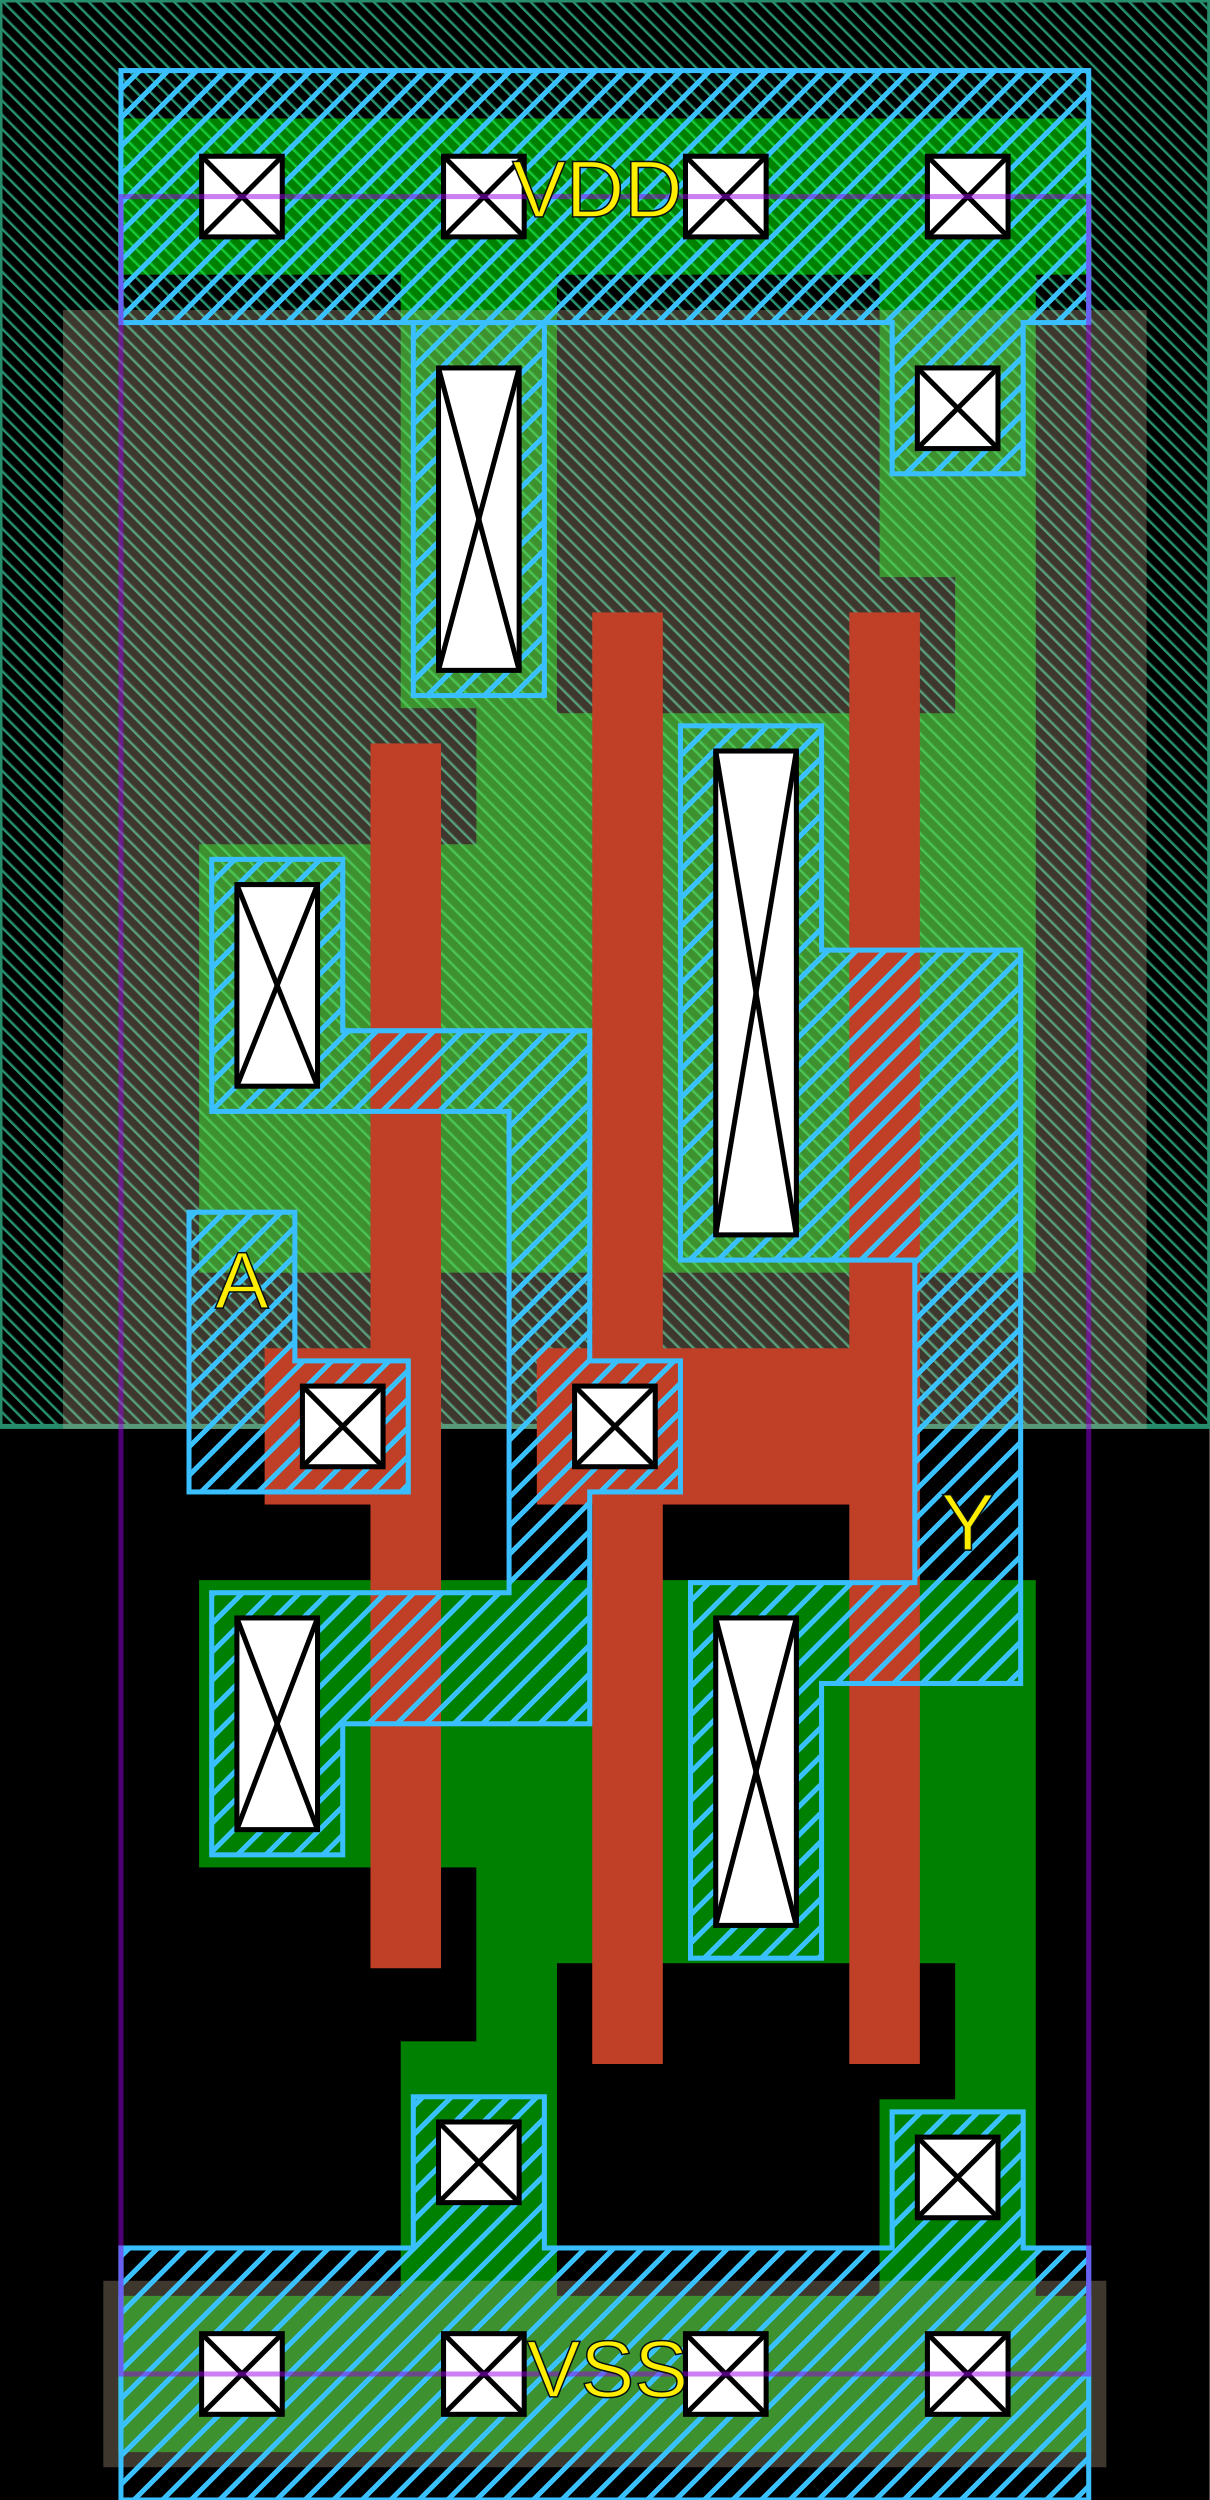
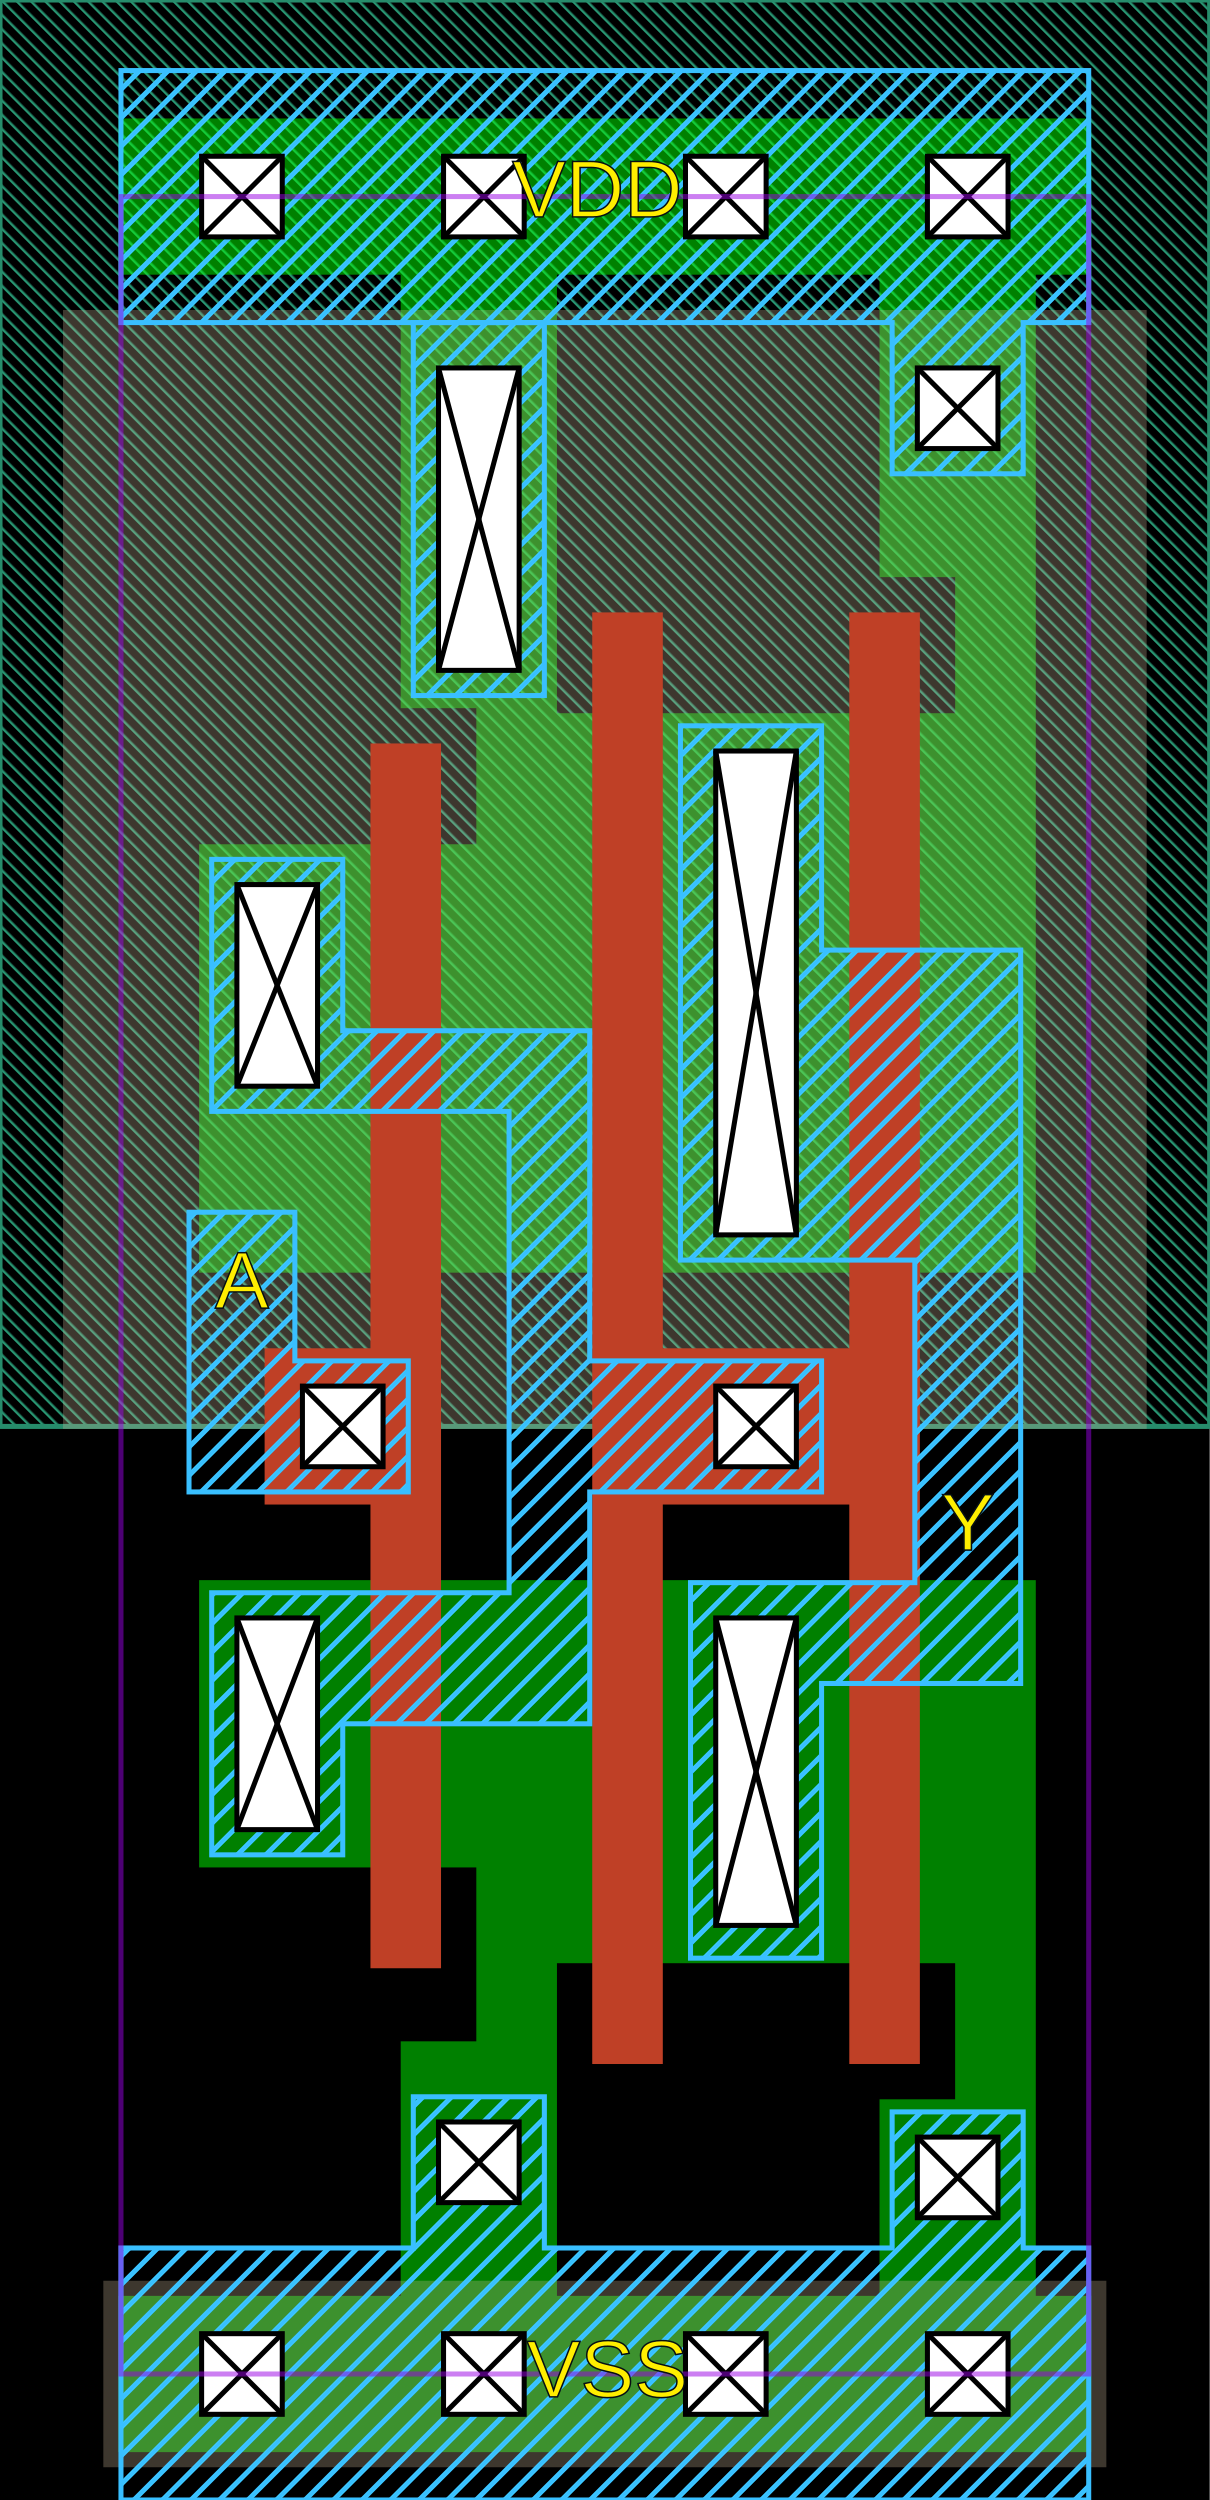
<svg xmlns="http://www.w3.org/2000/svg" version="1.1" height="100%" width="100%" viewBox="-240.0 -250.0 2400.0 4960.0">
  <defs>
    <pattern id="nwell-stipple" width="20" height="20" patternUnits="userSpaceOnUse" patternTransform="rotate(45)">
      <line x1="00" y1="0" x2="0" y2="20" stroke="#268c6b" stroke-width="10" />
    </pattern>
    <pattern id="m1-stipple" width="40" height="40" patternUnits="userSpaceOnUse" patternTransform="rotate(135)">
      <line x1="00" y1="0" x2="0" y2="40" stroke="#39bfff" stroke-width="20" />
    </pattern>
  </defs>
  <rect x="-240.0" y="-250.0" width="2400.0" height="4960.0" fill="#000000" />
  <g transform="scale(1, -1) translate(0, -4460.0)">
-     <polygon points=" 2160.0,4710.0 -240.0,4710.0 -240.0,1880 2160.0,1880  " fill="url(#nwell-stipple)" stroke="#268c6b" stroke-width="10.0" opacity="1.0" />
-     <polygon points=" 160.0,1570.0 160.0,1010.0 710.0,1010.0 710.0,655.0 560.0,655.0 560.0,150.0 860.0,150.0 860.0,820 1660,820 1660,540.0 1510.0,540.0 1510.0,150.0 860.0,150.0 560.0,150.0 0.0,150.0 0.0,-150.0 1920.0,-150.0 1920.0,150.0 1810.0,150.0 1810.0,1570.0  " fill="#00ff00" stroke="#00ff00" stroke-width="10.0" opacity="0.5" />
-     <polygon points=" 1920.0,4170.0 1920.0,4470.0 0.0,4470.0 0.0,4170.0 560.0,4170.0 560.0,3310.0 710.0,3310.0 710.0,3290.0 860.0,3290.0 860.0,4170.0 1510.0,4170.0 1510.0,3570 1660,3570 1660,3290.0 860.0,3290.0 710.0,3290.0 710.0,3030 160.0,3030 160.0,2190.0 1810.0,2190.0 1810.0,4170.0  " fill="#00ff00" stroke="#00ff00" stroke-width="10.0" opacity="0.5" />
-     <polygon points=" 2030,4090.0 -110.0,4090.0 -110.0,1880 2030,1880  " fill="#ccb899" stroke="#ccb899" stroke-width="10.0" opacity="0.3" />
-     <polygon points=" 1950.0,180.0 -30.0,180.0 -30.0,-180.0 1950.0,-180.0  " fill="#ccb899" stroke="#ccb899" stroke-width="10.0" opacity="0.3" />
-     <polygon points=" 1070.0,1730.0 1450.0,1730.0 1450.0,620.0 1580.0,620.0 1580.0,3490.0 1450.0,3490.0 1450.0,2030 1070.0,2030 1070.0,3490.0 940,3490.0 940,2030 830,2030 830,1730.0 940,1730.0 940,620.0 1070.0,620.0  " fill="#bf4026" stroke="#bf4026" stroke-width="10.0" opacity="1.0" />
-     <polygon points=" 630.0,3230.0 500.0,3230.0 500.0,2030 290.0,2030 290.0,1730.0 500.0,1730.0 500.0,810.0 630.0,810.0  " fill="#bf4026" stroke="#bf4026" stroke-width="10.0" opacity="1.0" />
-     <polygon points=" 1790.0,3770.0 1790.0,4070 1920.0,4070 1920.0,4570.0 0.0,4570.0 0.0,4070 1530.0,4070 1530.0,3770.0  " fill="url(#m1-stipple)" stroke="#39bfff" stroke-width="10.0" opacity="1.0" />
-     <polygon points=" 840.0,4070 580.0,4070 580.0,3330.0 840.0,3330.0  " fill="url(#m1-stipple)" stroke="#39bfff" stroke-width="10.0" opacity="1.0" />
-     <polygon points=" 1390,2825.0 1390,3270.0 1110.0,3270.0 1110.0,2210.0 1575.0,2210.0 1575.0,1570.0 1130,1570.0 1130,825 1390,825 1390,1370.0 1785,1370.0 1785,2825.0  " fill="url(#m1-stipple)" stroke="#39bfff" stroke-width="10.0" opacity="1.0" />
-     <polygon points=" 440.0,1030.0 440.0,1290.0 930.0,1290.0 930.0,1750.0 1110.0,1750.0 1110.0,2010 930.0,2010 930.0,2665.0 440.0,2665.0 440.0,3005.0 180.0,3005.0 180.0,2505.0 770.0,2505.0 770.0,1550.0 180.0,1550.0 180.0,1030.0  " fill="url(#m1-stipple)" stroke="#39bfff" stroke-width="10.0" opacity="1.0" />
-     <polygon points=" 135.0,2305.0 135.0,1750.0 570,1750.0 570,2010 345,2010 345,2305.0  " fill="url(#m1-stipple)" stroke="#39bfff" stroke-width="10.0" opacity="1.0" />
-     <polygon points=" 0.0,-250.0 1920.0,-250.0 1920.0,250.0 1790.0,250.0 1790.0,520.0 1530.0,520.0 1530.0,250.0 840.0,250.0 840.0,550.0 580.0,550.0 580.0,250.0 0.0,250.0  " fill="url(#m1-stipple)" stroke="#39bfff" stroke-width="10.0" opacity="1.0" />
-     <polygon points=" 1760.0,4400.0 1600.0,4400.0 1600.0,4240.0 1760.0,4240.0  " fill="#ffffff" stroke="#000000" stroke-width="10.0" opacity="1.0" />
+     <polygon points=" -240.0,1880 -240.0,4710.0 2160.0,4710.0 2160.0,1880  " fill="url(#nwell-stipple)" stroke="#268c6b" stroke-width="10.0" opacity="1.0" />
+     <polygon points=" 0.0,-150.0 0.0,150.0 560.0,150.0 860.0,150.0 1510.0,150.0 1510.0,540.0 1660,540.0 1660,820 860.0,820 860.0,150.0 560.0,150.0 560.0,655.0 710.0,655.0 710.0,1010.0 160.0,1010.0 160.0,1570.0 1810.0,1570.0 1810.0,150.0 1920.0,150.0 1920.0,-150.0  " fill="#00ff00" stroke="#00ff00" stroke-width="10.0" opacity="0.5" />
+     <polygon points=" 160.0,2190.0 160.0,3030 710.0,3030 710.0,3290.0 860.0,3290.0 1660,3290.0 1660,3570 1510.0,3570 1510.0,4170.0 860.0,4170.0 860.0,3290.0 710.0,3290.0 710.0,3310.0 560.0,3310.0 560.0,4170.0 0.0,4170.0 0.0,4470.0 1920.0,4470.0 1920.0,4170.0 1810.0,4170.0 1810.0,2190.0  " fill="#00ff00" stroke="#00ff00" stroke-width="10.0" opacity="0.5" />
+     <polygon points=" -110.0,1880 -110.0,4090.0 2030,4090.0 2030,1880  " fill="#ccb899" stroke="#ccb899" stroke-width="10.0" opacity="0.3" />
+     <polygon points=" -30.0,-180.0 -30.0,180.0 1950.0,180.0 1950.0,-180.0  " fill="#ccb899" stroke="#ccb899" stroke-width="10.0" opacity="0.3" />
+     <polygon points=" 940,620.0 940,1730.0 940,2030 940,3490.0 1070.0,3490.0 1070.0,2030 1450.0,2030 1450.0,3490.0 1580.0,3490.0 1580.0,620.0 1450.0,620.0 1450.0,1730.0 1070.0,1730.0 1070.0,620.0  " fill="#bf4026" stroke="#bf4026" stroke-width="10.0" opacity="1.0" />
+     <polygon points=" 500.0,810.0 500.0,1730.0 290.0,1730.0 290.0,2030 500.0,2030 500.0,3230.0 630.0,3230.0 630.0,810.0  " fill="#bf4026" stroke="#bf4026" stroke-width="10.0" opacity="1.0" />
+     <polygon points=" 180.0,1030.0 180.0,1550.0 770.0,1550.0 770.0,2505.0 180.0,2505.0 180.0,3005.0 440.0,3005.0 440.0,2665.0 930.0,2665.0 930.0,2010 1390,2010 1390,1750.0 930.0,1750.0 930.0,1290.0 440.0,1290.0 440.0,1030.0  " fill="url(#m1-stipple)" stroke="#39bfff" stroke-width="10.0" opacity="1.0" />
+     <polygon points=" 1530.0,3770.0 1530.0,4070 0.0,4070 0.0,4570.0 1920.0,4570.0 1920.0,4070 1790.0,4070 1790.0,3770.0  " fill="url(#m1-stipple)" stroke="#39bfff" stroke-width="10.0" opacity="1.0" />
+     <polygon points=" 1130,825 1130,1570.0 1575.0,1570.0 1575.0,2210.0 1110.0,2210.0 1110.0,3270.0 1390,3270.0 1390,2825.0 1785,2825.0 1785,1370.0 1390,1370.0 1390,825  " fill="url(#m1-stipple)" stroke="#39bfff" stroke-width="10.0" opacity="1.0" />
+     <polygon points=" 135.0,1750.0 135.0,2305.0 345,2305.0 345,2010 570,2010 570,1750.0  " fill="url(#m1-stipple)" stroke="#39bfff" stroke-width="10.0" opacity="1.0" />
+     <polygon points=" 0.0,-250.0 0.0,250.0 580.0,250.0 580.0,550.0 840.0,550.0 840.0,250.0 1530.0,250.0 1530.0,520.0 1790.0,520.0 1790.0,250.0 1920.0,250.0 1920.0,-250.0  " fill="url(#m1-stipple)" stroke="#39bfff" stroke-width="10.0" opacity="1.0" />
+     <polygon points=" 580.0,3330.0 580.0,4070 840.0,4070 840.0,3330.0  " fill="url(#m1-stipple)" stroke="#39bfff" stroke-width="10.0" opacity="1.0" />
+     <polygon points=" 1600.0,4240.0 1600.0,4400.0 1760.0,4400.0 1760.0,4240.0  " fill="#ffffff" stroke="#000000" stroke-width="10.0" opacity="1.0" />
    <line x1="1600.0" y1="4240.0" x2="1760.0" y2="4400.0" stroke="#000000" stroke-width="10.0" />
    <line x1="1600.0" y1="4400.0" x2="1760.0" y2="4240.0" stroke="#000000" stroke-width="10.0" />
-     <polygon points=" 320.0,4400.0 160.0,4400.0 160.0,4240.0 320.0,4240.0  " fill="#ffffff" stroke="#000000" stroke-width="10.0" opacity="1.0" />
+     <polygon points=" 160.0,4240.0 160.0,4400.0 320.0,4400.0 320.0,4240.0  " fill="#ffffff" stroke="#000000" stroke-width="10.0" opacity="1.0" />
    <line x1="160.0" y1="4240.0" x2="320.0" y2="4400.0" stroke="#000000" stroke-width="10.0" />
    <line x1="160.0" y1="4400.0" x2="320.0" y2="4240.0" stroke="#000000" stroke-width="10.0" />
-     <polygon points=" 800.0,4400.0 640.0,4400.0 640.0,4240.0 800.0,4240.0  " fill="#ffffff" stroke="#000000" stroke-width="10.0" opacity="1.0" />
+     <polygon points=" 640.0,4240.0 640.0,4400.0 800.0,4400.0 800.0,4240.0  " fill="#ffffff" stroke="#000000" stroke-width="10.0" opacity="1.0" />
    <line x1="640.0" y1="4240.0" x2="800.0" y2="4400.0" stroke="#000000" stroke-width="10.0" />
    <line x1="640.0" y1="4400.0" x2="800.0" y2="4240.0" stroke="#000000" stroke-width="10.0" />
-     <polygon points=" 1280.0,4400.0 1120.0,4400.0 1120.0,4240.0 1280.0,4240.0  " fill="#ffffff" stroke="#000000" stroke-width="10.0" opacity="1.0" />
+     <polygon points=" 1120.0,4240.0 1120.0,4400.0 1280.0,4400.0 1280.0,4240.0  " fill="#ffffff" stroke="#000000" stroke-width="10.0" opacity="1.0" />
    <line x1="1120.0" y1="4240.0" x2="1280.0" y2="4400.0" stroke="#000000" stroke-width="10.0" />
    <line x1="1120.0" y1="4400.0" x2="1280.0" y2="4240.0" stroke="#000000" stroke-width="10.0" />
-     <polygon points=" 790.0,3980.0 630.0,3980.0 630.0,3380.0 790.0,3380.0  " fill="#ffffff" stroke="#000000" stroke-width="10.0" opacity="1.0" />
+     <polygon points=" 630.0,3380.0 630.0,3980.0 790.0,3980.0 790.0,3380.0  " fill="#ffffff" stroke="#000000" stroke-width="10.0" opacity="1.0" />
    <line x1="630.0" y1="3380.0" x2="790.0" y2="3980.0" stroke="#000000" stroke-width="10.0" />
    <line x1="630.0" y1="3980.0" x2="790.0" y2="3380.0" stroke="#000000" stroke-width="10.0" />
-     <polygon points=" 1740.0,3980.0 1580.0,3980.0 1580.0,3820 1740.0,3820  " fill="#ffffff" stroke="#000000" stroke-width="10.0" opacity="1.0" />
+     <polygon points=" 1580.0,3820 1580.0,3980.0 1740.0,3980.0 1740.0,3820  " fill="#ffffff" stroke="#000000" stroke-width="10.0" opacity="1.0" />
    <line x1="1580.0" y1="3820" x2="1740.0" y2="3980.0" stroke="#000000" stroke-width="10.0" />
    <line x1="1580.0" y1="3980.0" x2="1740.0" y2="3820" stroke="#000000" stroke-width="10.0" />
-     <polygon points=" 1180.0,3220.0 1180.0,2260 1340.0,2260 1340.0,3220.0  " fill="#ffffff" stroke="#000000" stroke-width="10.0" opacity="1.0" />
+     <polygon points=" 1180.0,2260 1180.0,3220.0 1340.0,3220.0 1340.0,2260  " fill="#ffffff" stroke="#000000" stroke-width="10.0" opacity="1.0" />
    <line x1="1180.0" y1="2260" x2="1340.0" y2="3220.0" stroke="#000000" stroke-width="10.0" />
    <line x1="1180.0" y1="3220.0" x2="1340.0" y2="2260" stroke="#000000" stroke-width="10.0" />
-     <polygon points=" 390.0,2955.0 230.0,2955.0 230.0,2555.0 390.0,2555.0  " fill="#ffffff" stroke="#000000" stroke-width="10.0" opacity="1.0" />
+     <polygon points=" 230.0,2555.0 230.0,2955.0 390.0,2955.0 390.0,2555.0  " fill="#ffffff" stroke="#000000" stroke-width="10.0" opacity="1.0" />
    <line x1="230.0" y1="2555.0" x2="390.0" y2="2955.0" stroke="#000000" stroke-width="10.0" />
    <line x1="230.0" y1="2955.0" x2="390.0" y2="2555.0" stroke="#000000" stroke-width="10.0" />
-     <polygon points=" 1060.0,1960.0 900.0,1960.0 900.0,1800.0 1060.0,1800.0  " fill="#ffffff" stroke="#000000" stroke-width="10.0" opacity="1.0" />
-     <line x1="900.0" y1="1800.0" x2="1060.0" y2="1960.0" stroke="#000000" stroke-width="10.0" />
-     <line x1="900.0" y1="1960.0" x2="1060.0" y2="1800.0" stroke="#000000" stroke-width="10.0" />
-     <polygon points=" 520.0,1960.0 360.0,1960.0 360.0,1800.0 520.0,1800.0  " fill="#ffffff" stroke="#000000" stroke-width="10.0" opacity="1.0" />
+     <polygon points=" 1180.0,1800.0 1180.0,1960.0 1340.0,1960.0 1340.0,1800.0  " fill="#ffffff" stroke="#000000" stroke-width="10.0" opacity="1.0" />
+     <line x1="1180.0" y1="1800.0" x2="1340.0" y2="1960.0" stroke="#000000" stroke-width="10.0" />
+     <line x1="1180.0" y1="1960.0" x2="1340.0" y2="1800.0" stroke="#000000" stroke-width="10.0" />
+     <polygon points=" 360.0,1800.0 360.0,1960.0 520.0,1960.0 520.0,1800.0  " fill="#ffffff" stroke="#000000" stroke-width="10.0" opacity="1.0" />
    <line x1="360.0" y1="1800.0" x2="520.0" y2="1960.0" stroke="#000000" stroke-width="10.0" />
    <line x1="360.0" y1="1960.0" x2="520.0" y2="1800.0" stroke="#000000" stroke-width="10.0" />
-     <polygon points=" 1340.0,1500.0 1180.0,1500.0 1180.0,890.0 1340.0,890.0  " fill="#ffffff" stroke="#000000" stroke-width="10.0" opacity="1.0" />
+     <polygon points=" 1180.0,890.0 1180.0,1500.0 1340.0,1500.0 1340.0,890.0  " fill="#ffffff" stroke="#000000" stroke-width="10.0" opacity="1.0" />
    <line x1="1180.0" y1="890.0" x2="1340.0" y2="1500.0" stroke="#000000" stroke-width="10.0" />
    <line x1="1180.0" y1="1500.0" x2="1340.0" y2="890.0" stroke="#000000" stroke-width="10.0" />
-     <polygon points=" 390.0,1500.0 230.0,1500.0 230.0,1080.0 390.0,1080.0  " fill="#ffffff" stroke="#000000" stroke-width="10.0" opacity="1.0" />
+     <polygon points=" 230.0,1080.0 230.0,1500.0 390.0,1500.0 390.0,1080.0  " fill="#ffffff" stroke="#000000" stroke-width="10.0" opacity="1.0" />
    <line x1="230.0" y1="1080.0" x2="390.0" y2="1500.0" stroke="#000000" stroke-width="10.0" />
    <line x1="230.0" y1="1500.0" x2="390.0" y2="1080.0" stroke="#000000" stroke-width="10.0" />
-     <polygon points=" 790.0,500.0 630.0,500.0 630.0,340.0 790.0,340.0  " fill="#ffffff" stroke="#000000" stroke-width="10.0" opacity="1.0" />
+     <polygon points=" 630.0,340.0 630.0,500.0 790.0,500.0 790.0,340.0  " fill="#ffffff" stroke="#000000" stroke-width="10.0" opacity="1.0" />
    <line x1="630.0" y1="340.0" x2="790.0" y2="500.0" stroke="#000000" stroke-width="10.0" />
    <line x1="630.0" y1="500.0" x2="790.0" y2="340.0" stroke="#000000" stroke-width="10.0" />
-     <polygon points=" 1740.0,470 1580.0,470 1580.0,310.0 1740.0,310.0  " fill="#ffffff" stroke="#000000" stroke-width="10.0" opacity="1.0" />
+     <polygon points=" 1580.0,310.0 1580.0,470 1740.0,470 1740.0,310.0  " fill="#ffffff" stroke="#000000" stroke-width="10.0" opacity="1.0" />
    <line x1="1580.0" y1="310.0" x2="1740.0" y2="470" stroke="#000000" stroke-width="10.0" />
    <line x1="1580.0" y1="470" x2="1740.0" y2="310.0" stroke="#000000" stroke-width="10.0" />
-     <polygon points=" 1280.0,80.0 1120.0,80.0 1120.0,-80.0 1280.0,-80.0  " fill="#ffffff" stroke="#000000" stroke-width="10.0" opacity="1.0" />
+     <polygon points=" 1120.0,-80.0 1120.0,80.0 1280.0,80.0 1280.0,-80.0  " fill="#ffffff" stroke="#000000" stroke-width="10.0" opacity="1.0" />
    <line x1="1120.0" y1="-80.0" x2="1280.0" y2="80.0" stroke="#000000" stroke-width="10.0" />
    <line x1="1120.0" y1="80.0" x2="1280.0" y2="-80.0" stroke="#000000" stroke-width="10.0" />
-     <polygon points=" 1760.0,80.0 1600.0,80.0 1600.0,-80.0 1760.0,-80.0  " fill="#ffffff" stroke="#000000" stroke-width="10.0" opacity="1.0" />
+     <polygon points=" 1600.0,-80.0 1600.0,80.0 1760.0,80.0 1760.0,-80.0  " fill="#ffffff" stroke="#000000" stroke-width="10.0" opacity="1.0" />
    <line x1="1600.0" y1="-80.0" x2="1760.0" y2="80.0" stroke="#000000" stroke-width="10.0" />
    <line x1="1600.0" y1="80.0" x2="1760.0" y2="-80.0" stroke="#000000" stroke-width="10.0" />
-     <polygon points=" 800.0,80.0 640.0,80.0 640.0,-80.0 800.0,-80.0  " fill="#ffffff" stroke="#000000" stroke-width="10.0" opacity="1.0" />
+     <polygon points=" 640.0,-80.0 640.0,80.0 800.0,80.0 800.0,-80.0  " fill="#ffffff" stroke="#000000" stroke-width="10.0" opacity="1.0" />
    <line x1="640.0" y1="-80.0" x2="800.0" y2="80.0" stroke="#000000" stroke-width="10.0" />
    <line x1="640.0" y1="80.0" x2="800.0" y2="-80.0" stroke="#000000" stroke-width="10.0" />
-     <polygon points=" 320.0,80.0 160.0,80.0 160.0,-80.0 320.0,-80.0  " fill="#ffffff" stroke="#000000" stroke-width="10.0" opacity="1.0" />
+     <polygon points=" 160.0,-80.0 160.0,80.0 320.0,80.0 320.0,-80.0  " fill="#ffffff" stroke="#000000" stroke-width="10.0" opacity="1.0" />
    <line x1="160.0" y1="-80.0" x2="320.0" y2="80.0" stroke="#000000" stroke-width="10.0" />
    <line x1="160.0" y1="80.0" x2="320.0" y2="-80.0" stroke="#000000" stroke-width="10.0" />
-     <polygon points=" 1920.0,0.0 1920.0,4320.0 0.0,4320.0 0.0,0.0  " fill="none" stroke="#9900e6" stroke-width="10.0" opacity="0.5" />
+     <polygon points=" 0.0,0.0 0.0,4320.0 1920.0,4320.0 1920.0,0.0  " fill="none" stroke="#9900e6" stroke-width="10.0" opacity="0.5" />
  </g>
  <text x="1680.0" y="2780.0" font-size="160.0px" fill="#FFEE00" text-anchor="middle" dominant-baseline="middle" stroke="#060F13" stroke-width="3" font-family="Arial">
Y
</text>
  <text x="240.0" y="2300.0" font-size="160.0px" fill="#FFEE00" text-anchor="middle" dominant-baseline="middle" stroke="#060F13" stroke-width="3" font-family="Arial">
A
</text>
  <text x="945" y="135.0" font-size="160.0px" fill="#FFEE00" text-anchor="middle" dominant-baseline="middle" stroke="#060F13" stroke-width="3" font-family="Arial">
VDD
</text>
  <text x="965.0" y="4460.0" font-size="160.0px" fill="#FFEE00" text-anchor="middle" dominant-baseline="middle" stroke="#060F13" stroke-width="3" font-family="Arial">
VSS
</text>
</svg>
